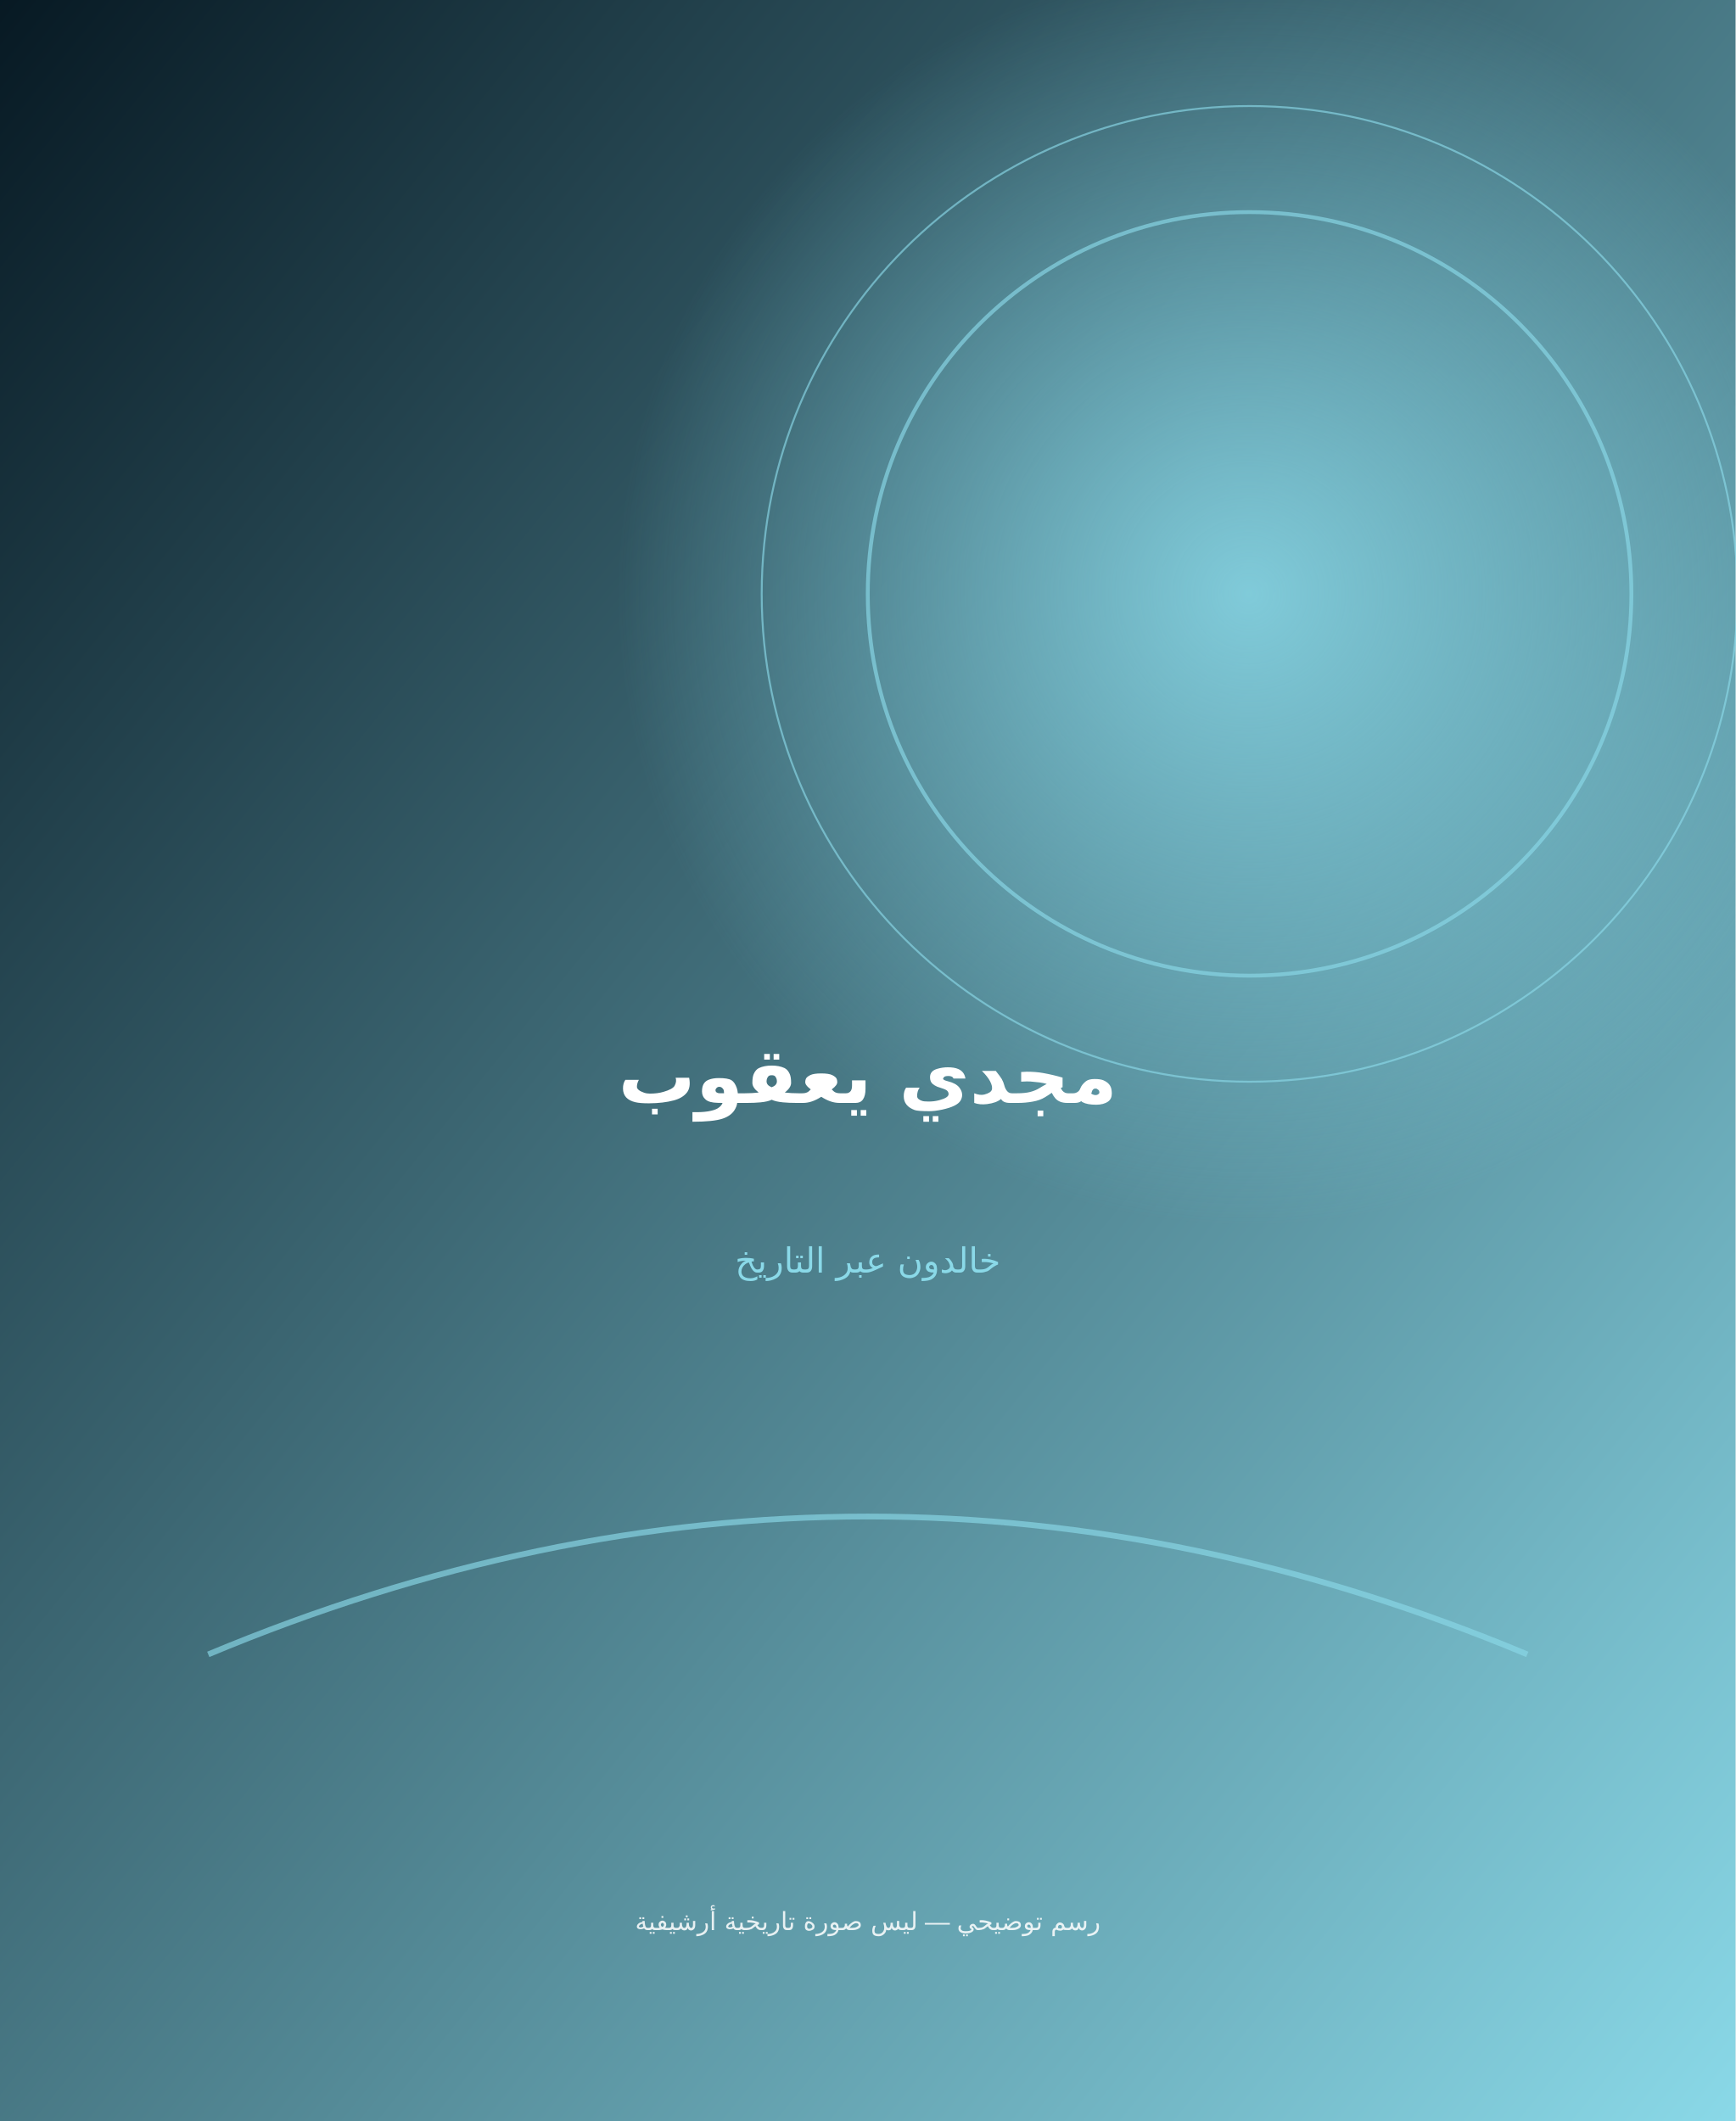
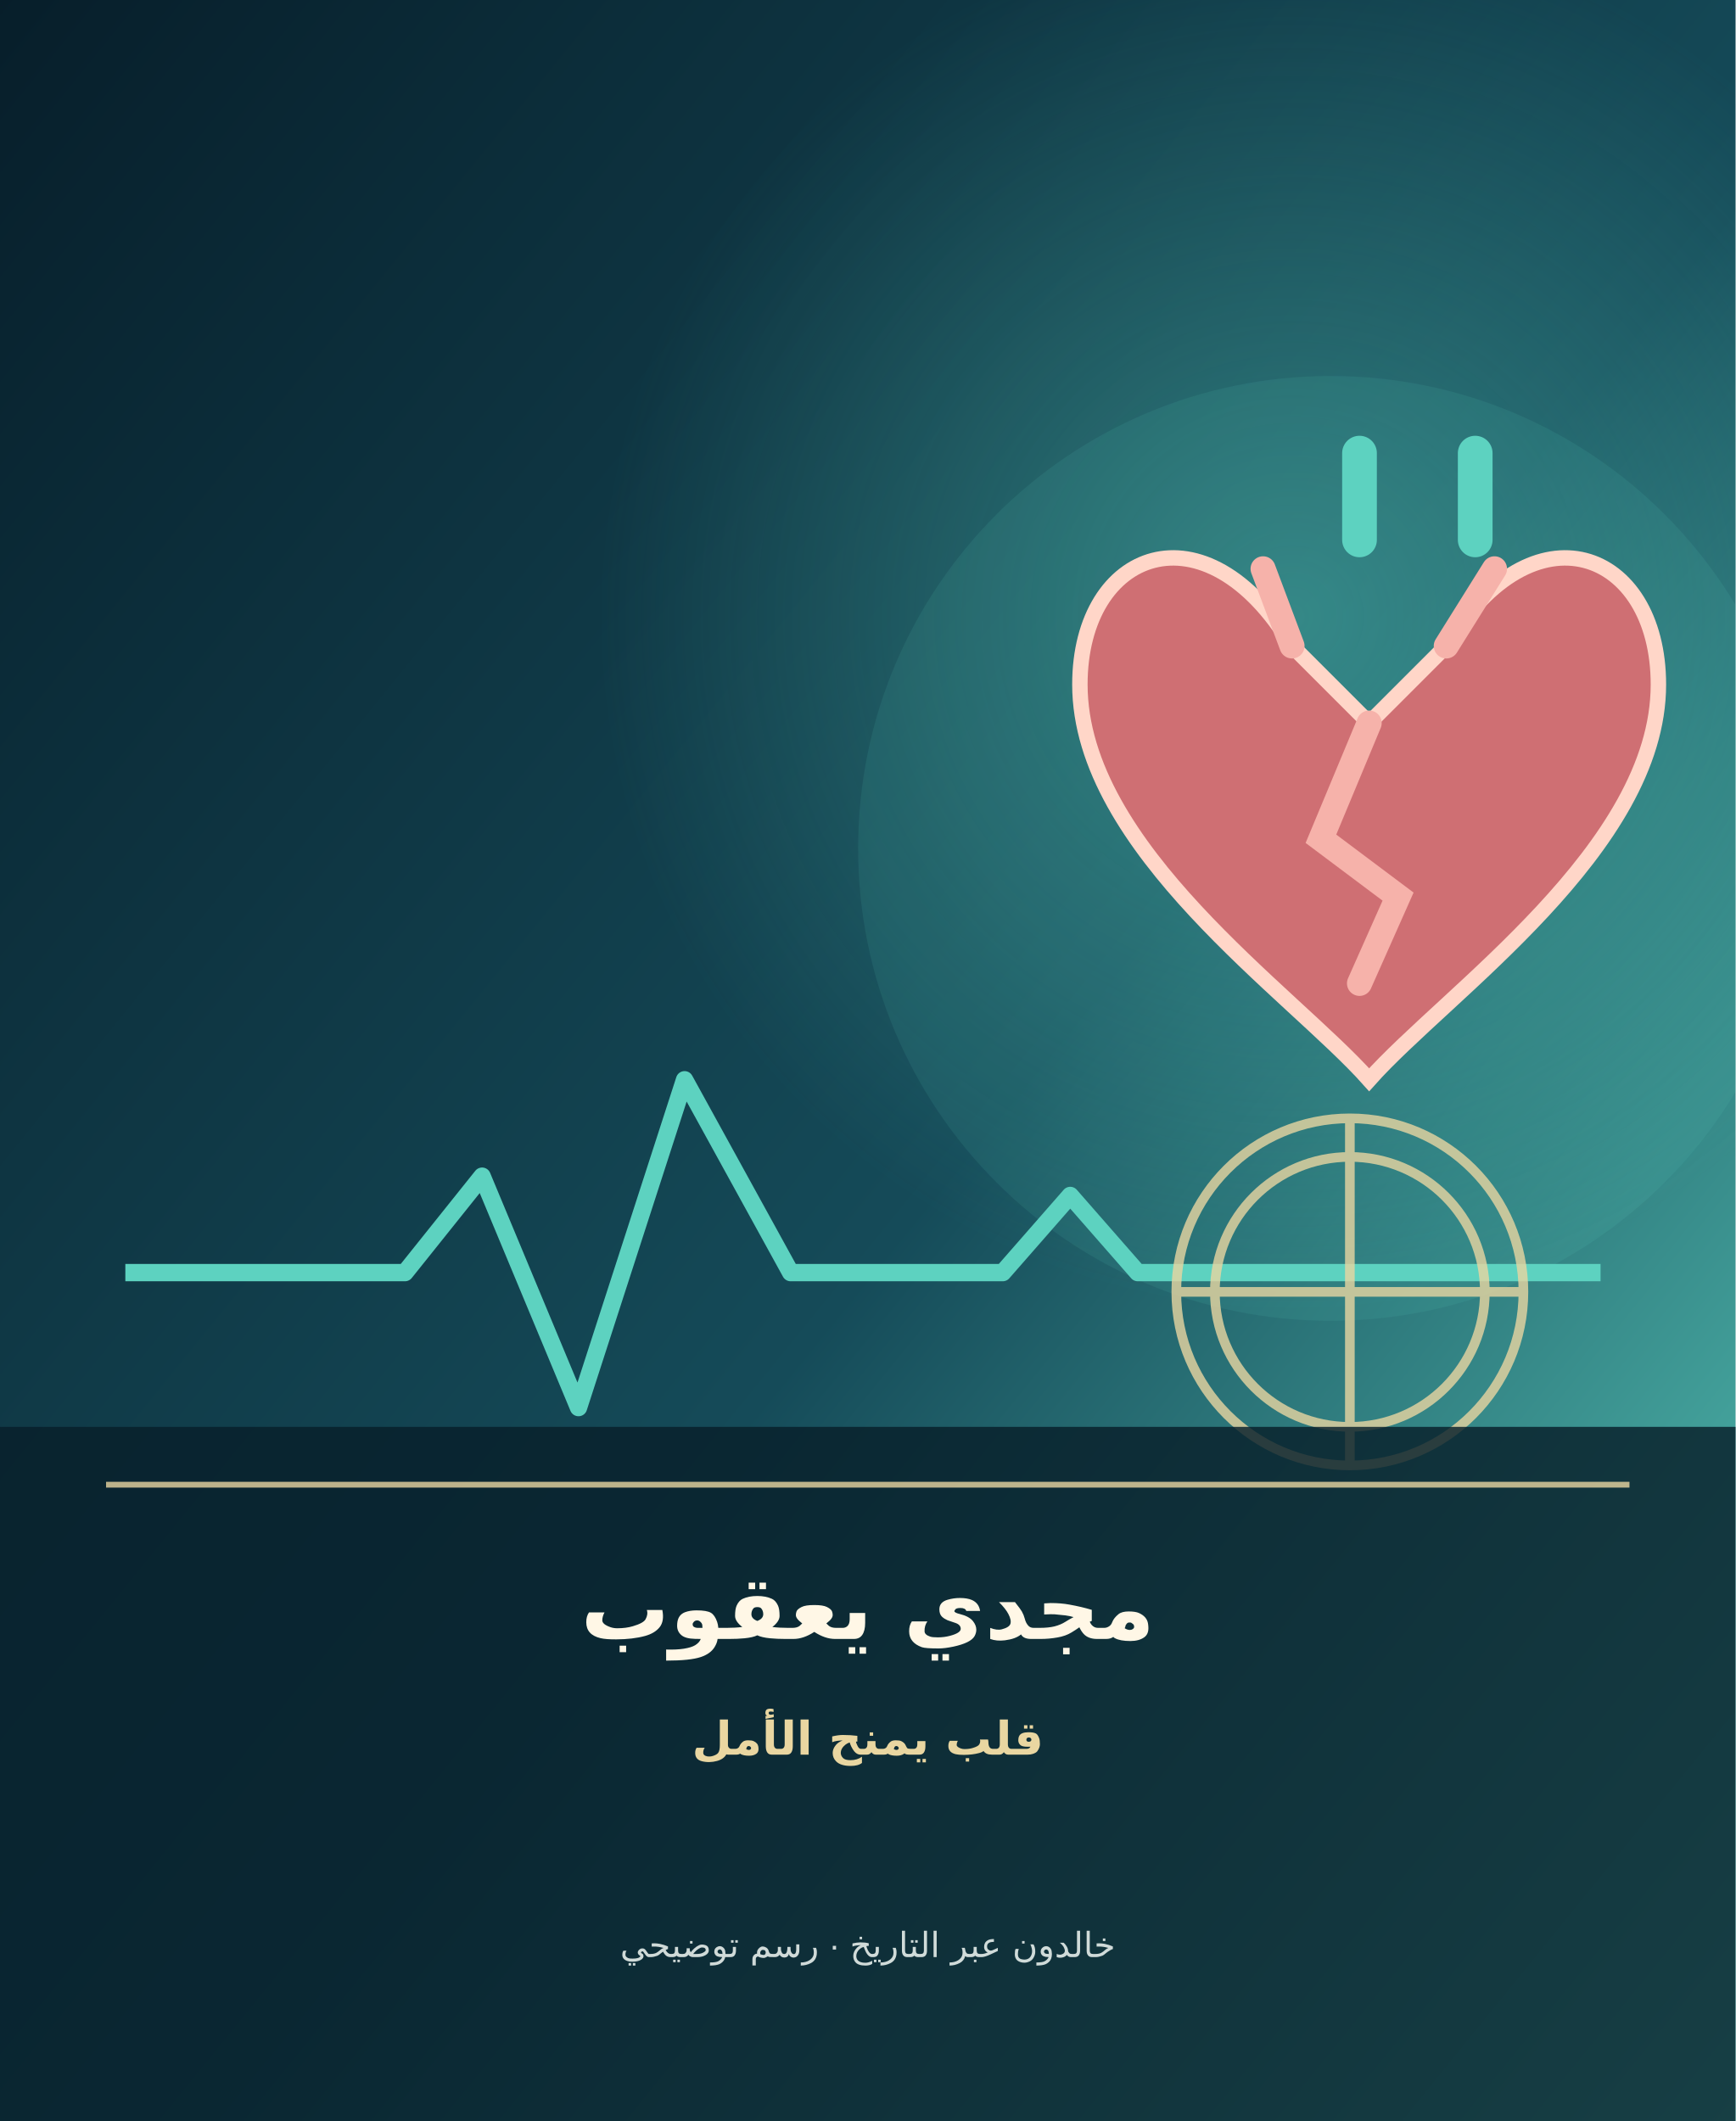
<svg xmlns="http://www.w3.org/2000/svg" width="900" height="1100" viewBox="0 0 900 1100" role="img" aria-labelledby="title desc">
  <defs>
    <linearGradient id="bg" x1="0" y1="0" x2="1" y2="1">
-       <stop stop-color="#071923" />
-       <stop offset="1" stop-color="#8ad9e8" />
+       <stop stop-color="#071e2a" />
+       <stop offset=".55" stop-color="#154b59" />
+       <stop offset="1" stop-color="#5dd2c0" />
    </linearGradient>
    <radialGradient id="glow">
-       <stop stop-color="#8ad9e8" stop-opacity=".85" />
-       <stop offset="1" stop-color="#8ad9e8" stop-opacity="0" />
+       <stop stop-color="#5dd2c0" stop-opacity=".4" />
+       <stop offset="1" stop-color="#5dd2c0" stop-opacity="0" />
    </radialGradient>
  </defs>
-   <rect width="100%" height="100%" fill="url(#bg)" />
-   <circle cx="648" cy="308" r="330" fill="url(#glow)" />
-   <g fill="none" stroke="#8ad9e8" stroke-opacity=".65">
-     <circle cx="648" cy="308" r="198" stroke-width="2" />
-     <circle cx="648" cy="308" r="253" stroke-width="1" />
-     <path d="M 108 858 Q 450 715 792 858" stroke-width="3" />
+   <rect width="900" height="1100" fill="url(#bg)" />
+   <circle cx="670" cy="320" r="360" fill="url(#glow)" />
+   <g transform="translate(0 90) scale(1.0 1.0)">
+     <circle cx="690" cy="350" r="245" fill="#5dd2c0" opacity=".1" />
+     <g transform="translate(560 170)">
+       <path d="M110 75C65 0 0 25 0 95C0 180 110 255 150 300C190 255 300 180 300 95C300 25 235 0 190 75L150 115Z" fill="#cf6f73" stroke="#ffd6c8" stroke-width="8" />
+       <path d="M150 115L125 175L165 205L145 250M110 75L95 35M190 75L215 35" stroke="#f6b2aa" stroke-width="13" fill="none" stroke-linecap="round" />
+       <path d="M145 20V-25M205 20V-25" stroke="#5dd2c0" stroke-width="18" stroke-linecap="round" />
+     </g>
+     <path d="M65 570H210L250 520L300 640L355 470L410 570H520L555 530L590 570H830" fill="none" stroke="#5dd2c0" stroke-width="9" stroke-linejoin="round" />
+     <g fill="none" stroke="#e9d6a1" stroke-width="5" opacity=".8">
+       <circle cx="700" cy="580" r="70" />
+       <circle cx="700" cy="580" r="90" />
+       <path d="M700 490V670M610 580H790" />
+     </g>
  </g>
-   <text x="50%" y="572" text-anchor="middle" fill="#fff" font-family="Cairo,Arial,sans-serif" font-size="40" font-weight="700">مجدي يعقوب</text>
-   <text x="50%" y="660" text-anchor="middle" fill="#8ad9e8" font-family="Cairo,Arial,sans-serif" font-size="18">خالدون عبر التاريخ</text>
-   <text x="50%" y="1001" text-anchor="middle" fill="#fff" opacity=".85" font-family="Cairo,Arial,sans-serif" font-size="13">رسم توضيحي — ليس صورة تاريخية أرشيفية</text>
+   <rect x="0" y="740" width="900" height="360" fill="#071e2a" opacity=".82" />
+   <path d="M55 770H845" stroke="#e9d6a1" stroke-width="3" opacity=".8" />
+   <text x="50%" y="850" text-anchor="middle" fill="#fff7e6" font-family="Cairo,Arial,sans-serif" font-size="46" font-weight="800">مجدي يعقوب</text>
+   <text x="50%" y="910" text-anchor="middle" fill="#e9d6a1" font-family="Cairo,Arial,sans-serif" font-size="24" font-weight="700">قلب يمنح الأمل</text>
+   <text x="50%" y="1015" text-anchor="middle" fill="#eaf1ee" opacity=".88" font-family="Cairo,Arial,sans-serif" font-size="18">خالدون عبر التاريخ · رسم توضيحي</text>
</svg>
